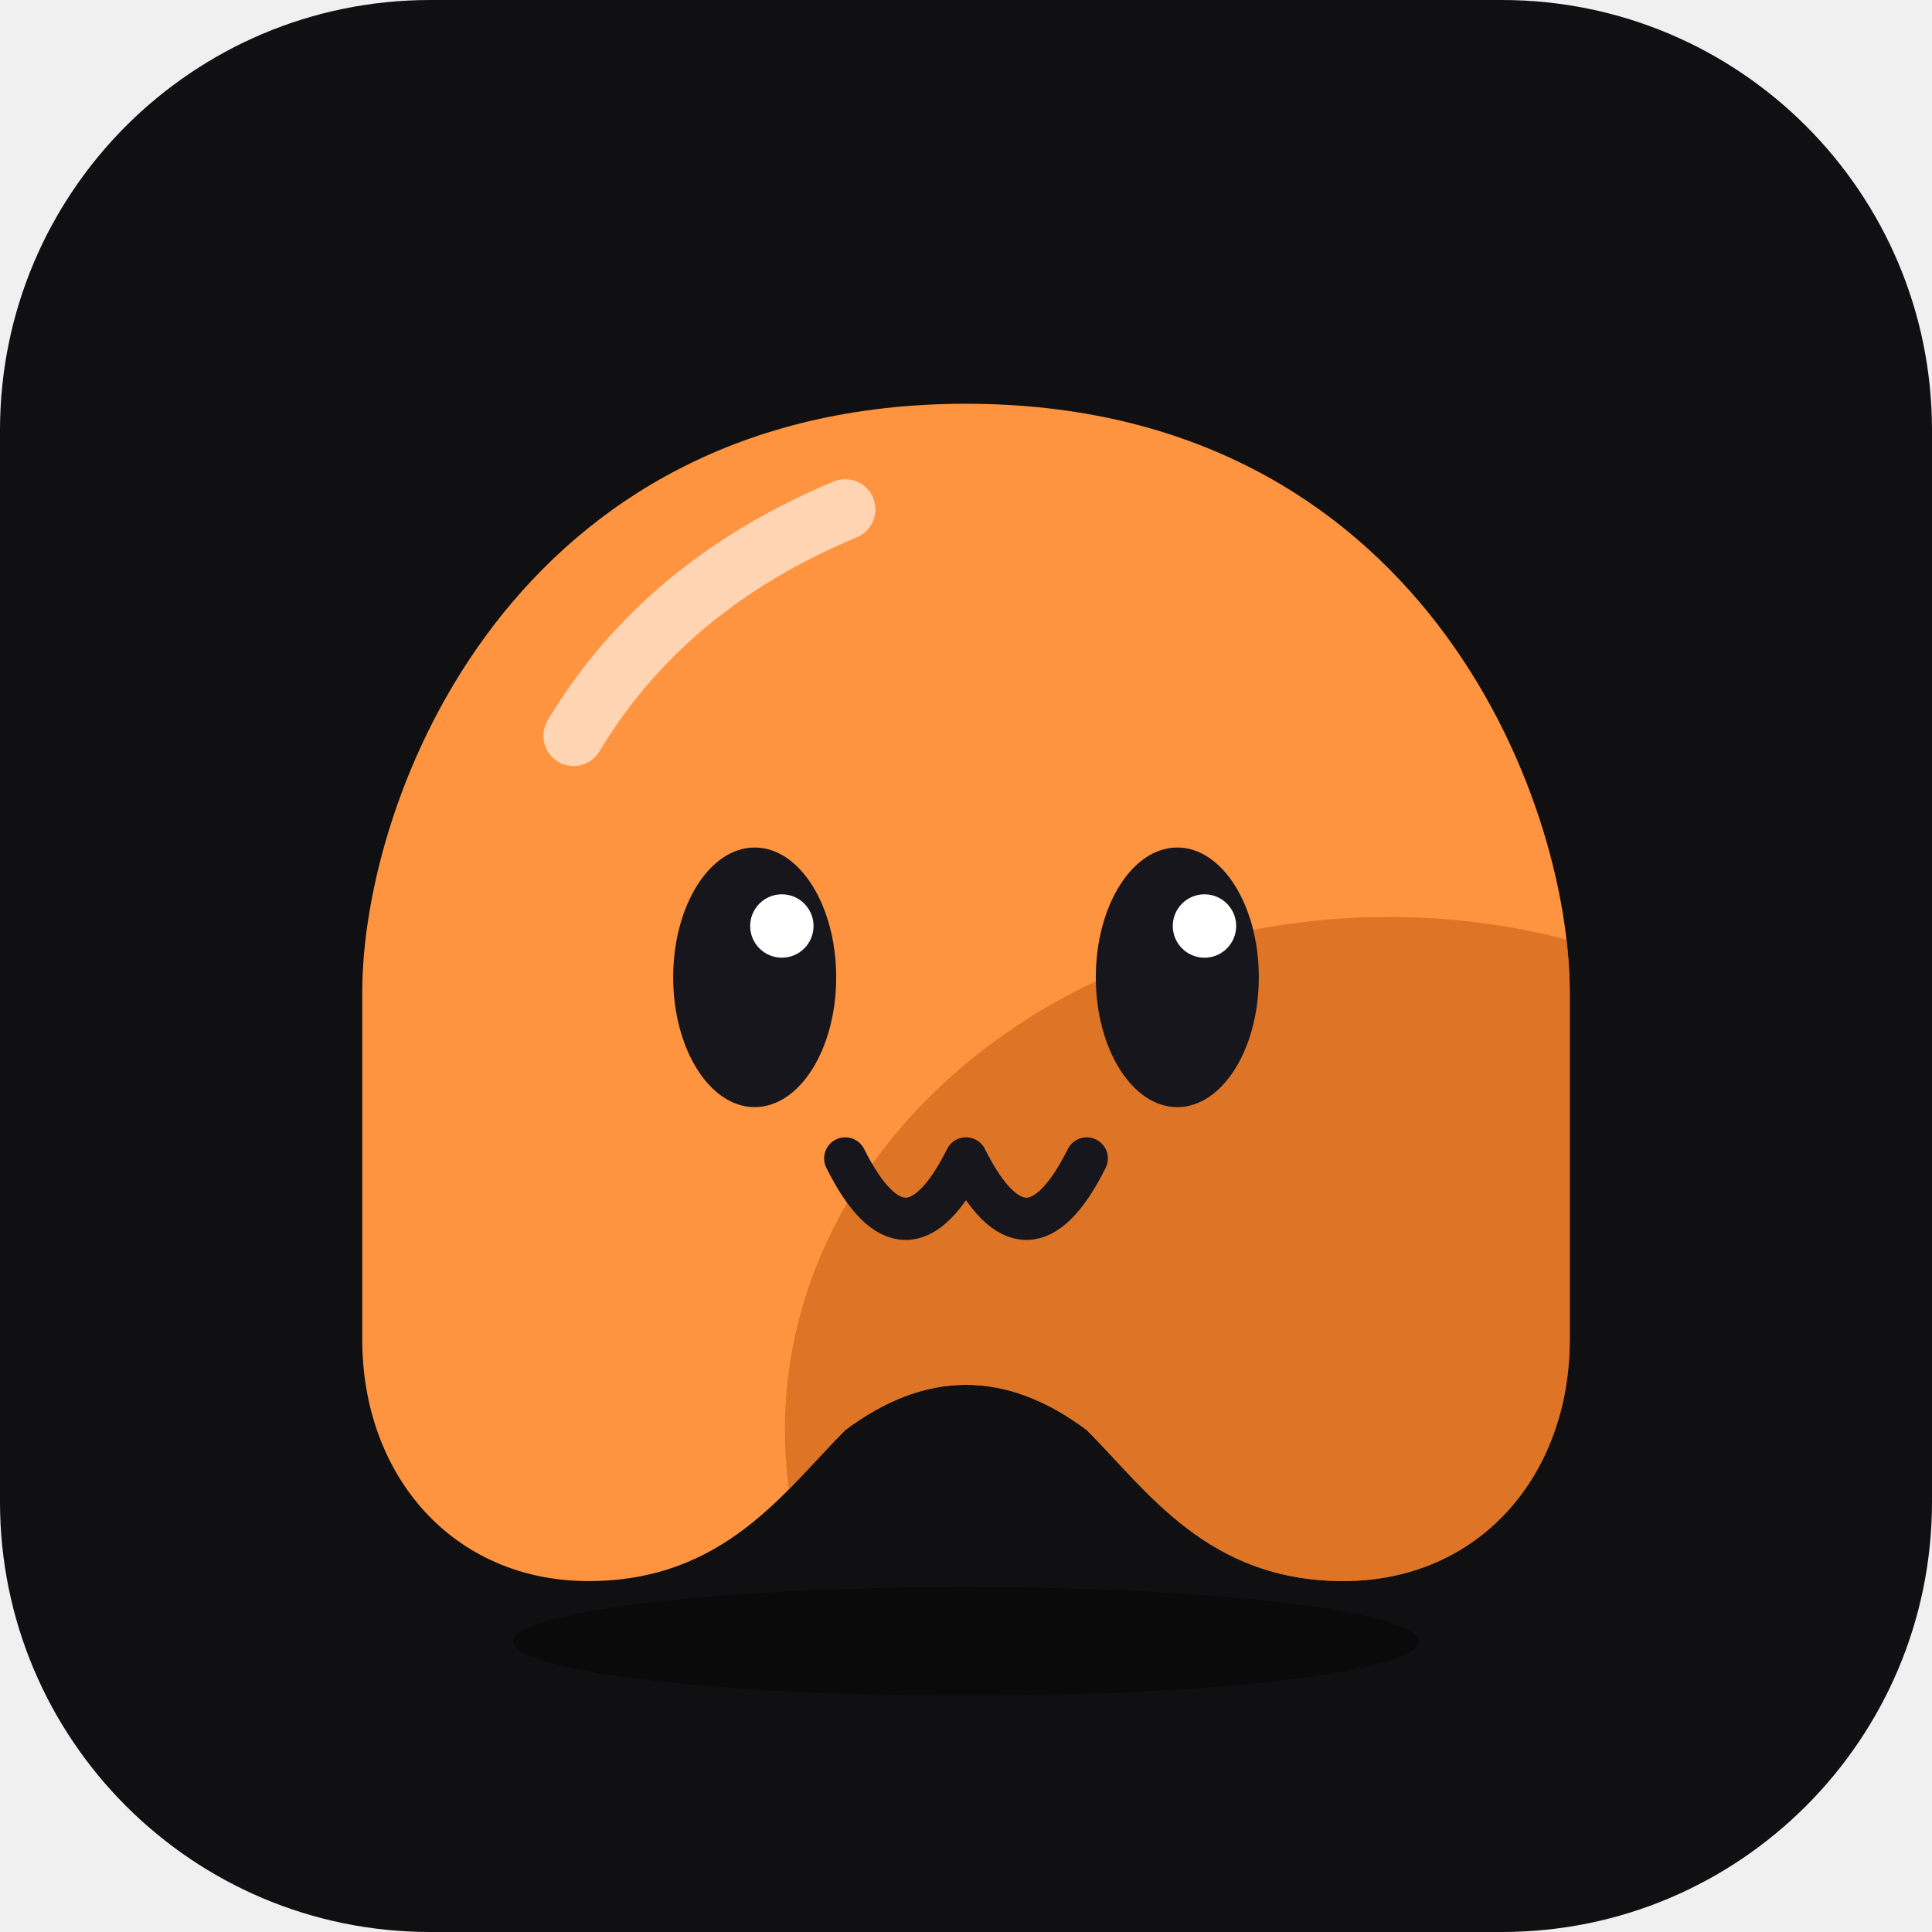
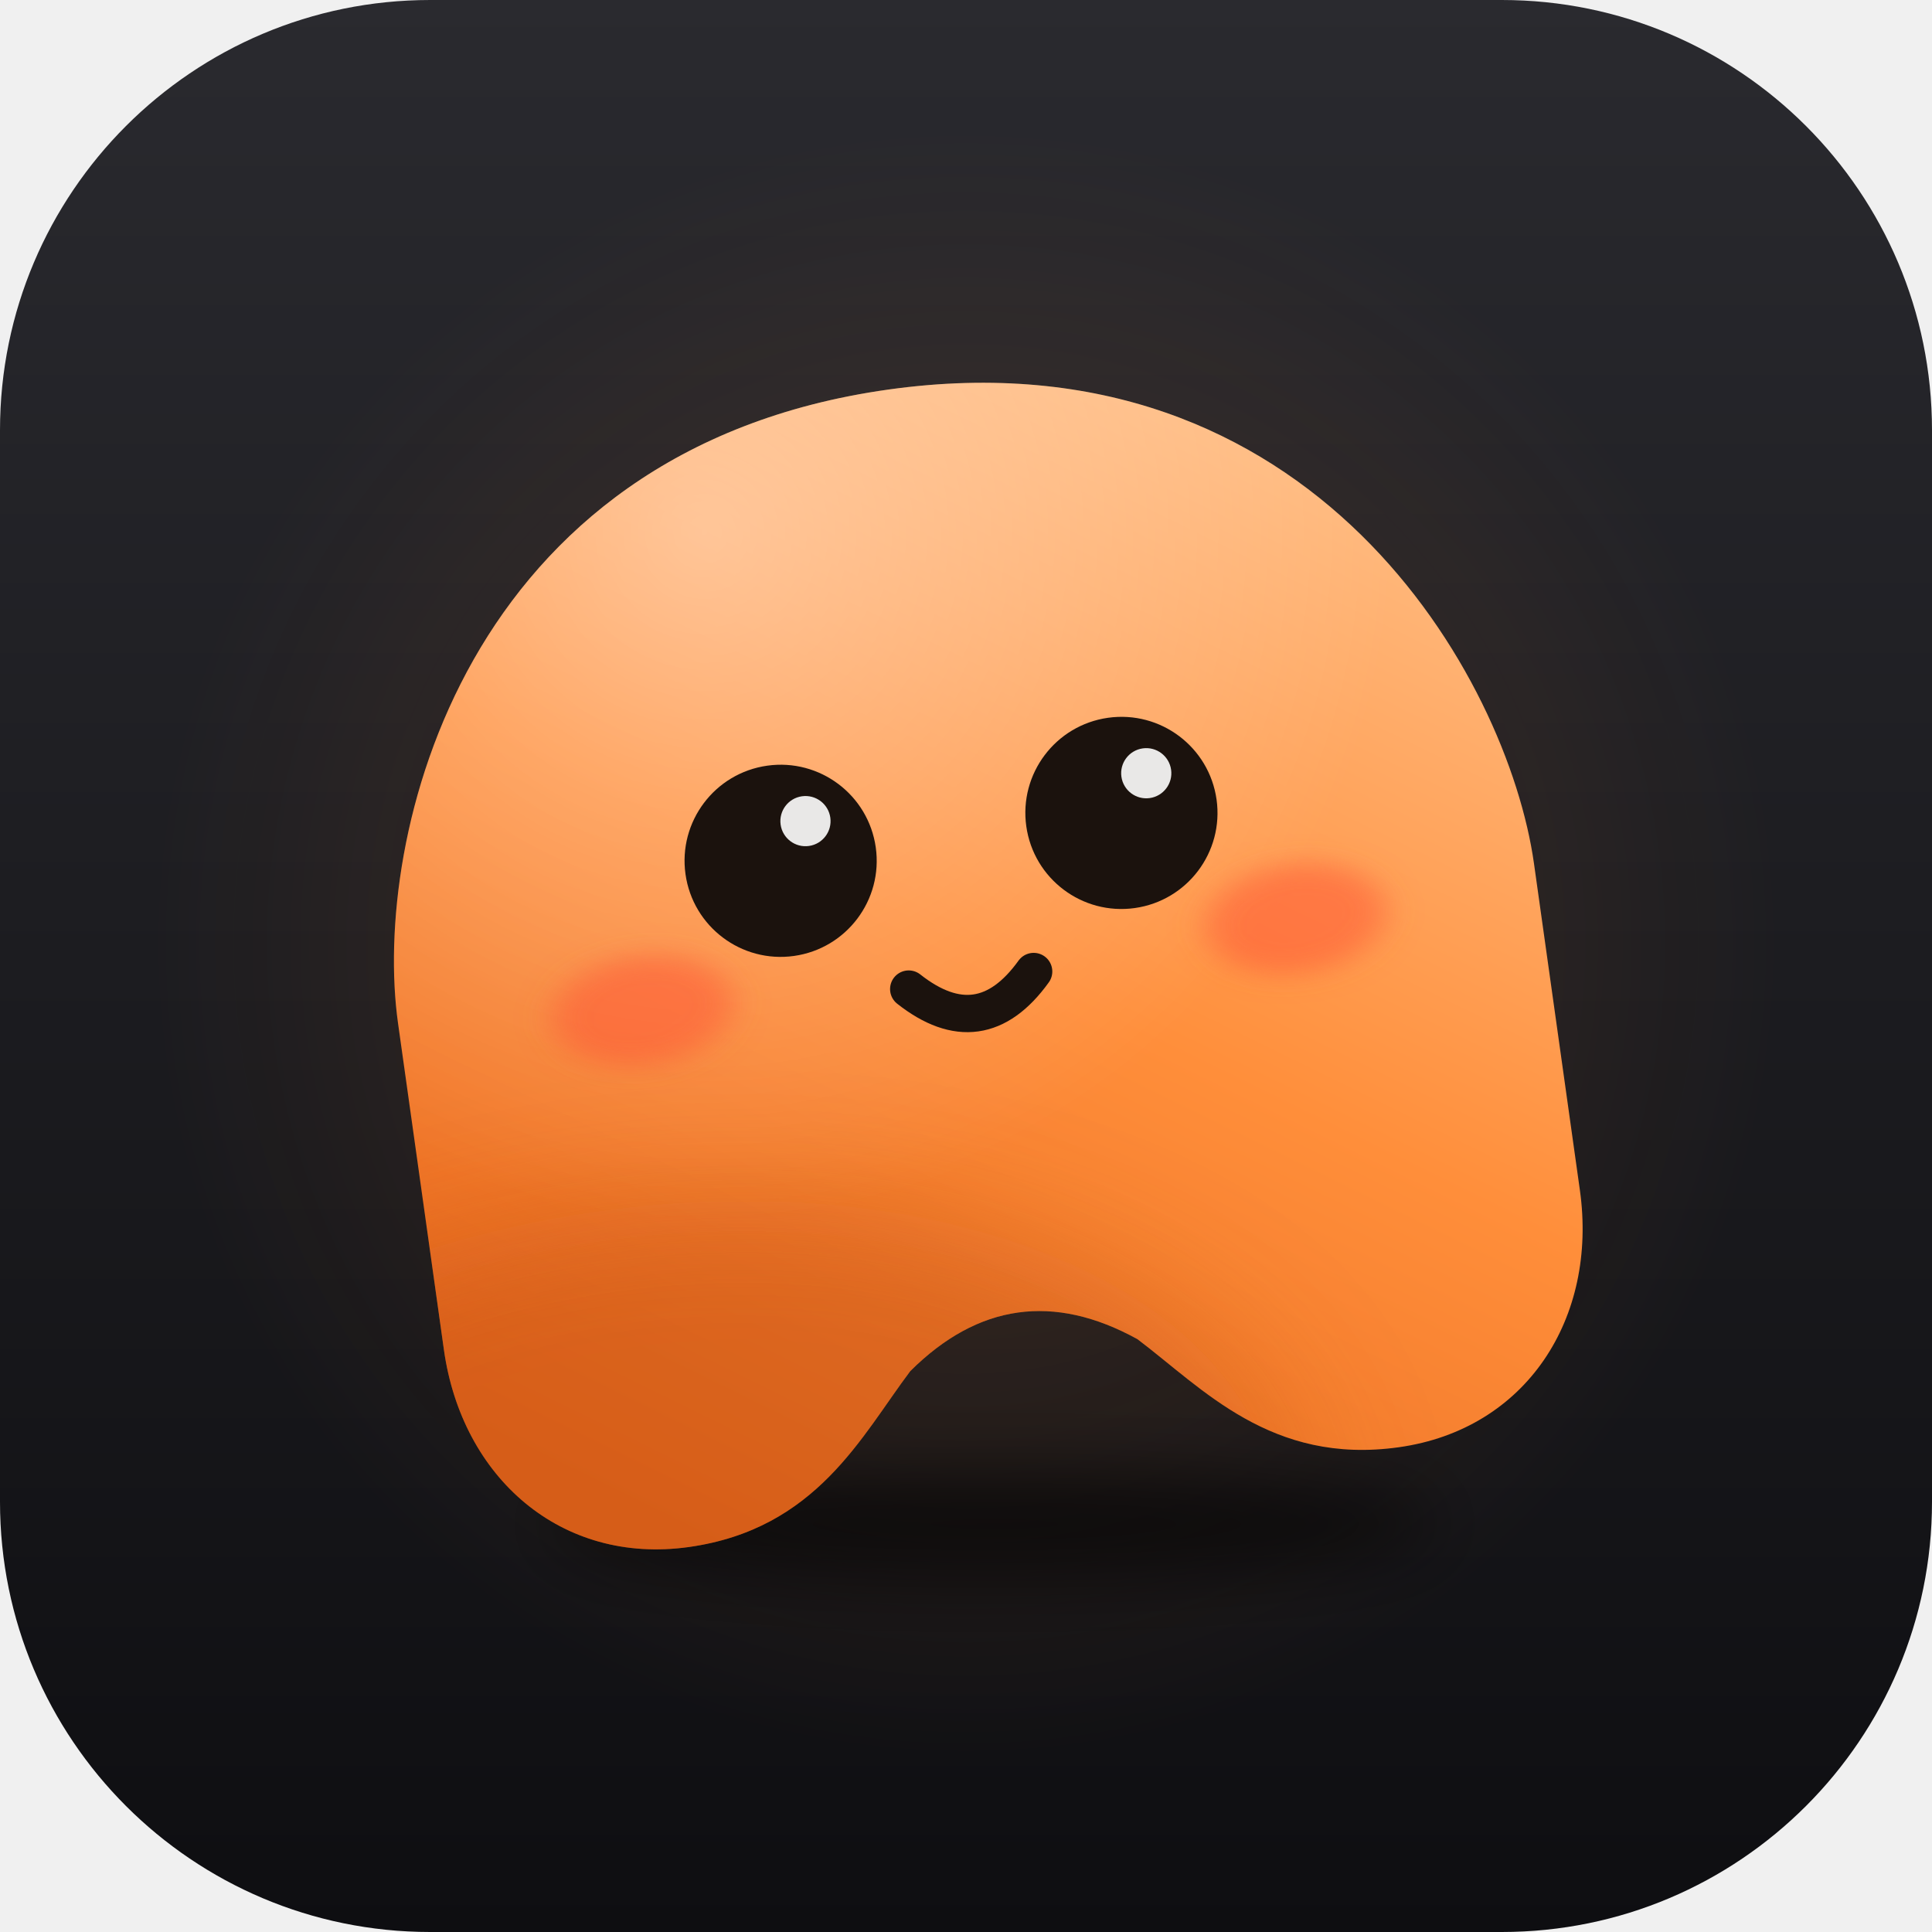
<svg xmlns="http://www.w3.org/2000/svg" viewBox="0 0 1024 1024" width="1024" height="1024">
  <defs>
-     <clipPath id="b">
-       <path id="body" d="M50 12C80 12 90 38 90 51V74C90 83 84 90 75 90C66 90 62 84 58 80Q50 74 42 80C38 84 34 90 25 90C16 90 10 83 10 74V51C10 38 20 12 50 12Z" />
+     <linearGradient id="bg" x1="0" y1="0" x2="0" y2="1">
+       <stop offset="0" stop-color="#2A2A2F" />
+       <stop offset="1" stop-color="#0E0E11" />
+     </linearGradient>
+     <linearGradient id="body" x1="0.85" y1="0.05" x2="0.2" y2="1">
+       <stop offset="0" stop-color="#FFBE85" />
+       <stop offset=".5" stop-color="#FF8E3A" />
+       <stop offset="1" stop-color="#E8691E" />
+     </linearGradient>
+     <radialGradient id="hi" cx="0.36" cy="0.2" r="0.48">
+       <stop offset="0" stop-color="#FFFFFF" stop-opacity=".38" />
+       <stop offset="1" stop-color="#FFFFFF" stop-opacity="0" />
+     </radialGradient>
+     <radialGradient id="glow" cx="0.5" cy="0.5" r="0.5">
+       <stop offset="0" stop-color="#FF8F3D" stop-opacity=".17" />
+       <stop offset="1" stop-color="#FF8F3D" stop-opacity="0" />
+     </radialGradient>
+     <clipPath id="clip">
+       <path d="M50 12C80 12 90 38 90 51V74C90 83 84 90 75 90C66 90 62 84 58 80Q50 74 42 80C38 84 34 90 25 90C16 90 10 83 10 74V51C10 38 20 12 50 12Z" />
    </clipPath>
+     <filter id="soft" x="-50%" y="-50%" width="200%" height="200%">
+       <feGaussianBlur stdDeviation="1.05" />
+     </filter>
+     <filter id="shade" x="-50%" y="-50%" width="200%" height="200%">
+       <feGaussianBlur stdDeviation="5" />
+     </filter>
+     <filter id="ground" x="-50%" y="-200%" width="200%" height="500%">
+       <feGaussianBlur stdDeviation="2.4" />
+     </filter>
  </defs>
-   <rect width="1024" height="1024" rx="228" fill="#101012" />
-   <g transform="translate(112 118) scale(8)">
-     <ellipse cx="50" cy="94" rx="30" ry="3.6" fill="#000" opacity=".4" />
-     <use href="#body" fill="#FF9440" />
-     <g clip-path="url(#b)">
-       <ellipse cx="78" cy="80" rx="40" ry="34" fill="#C25A0E" opacity=".55" />
+   <rect width="1024" height="1024" rx="228" fill="url(#bg)" />
+   <circle cx="512" cy="500" r="430" fill="url(#glow)" />
+   <g transform="translate(512 500) scale(7.6)">
+     <ellipse cx="2" cy="40.5" rx="31" ry="3.6" fill="#000" opacity=".55" filter="url(#ground)" />
+     <g transform="rotate(-8 0 0) translate(-50 -51)">
+       <path d="M50 12C80 12 90 38 90 51V74C90 83 84 90 75 90C66 90 62 84 58 80Q50 74 42 80C38 84 34 90 25 90C16 90 10 83 10 74V51C10 38 20 12 50 12Z" fill="url(#body)" />
+       <g clip-path="url(#clip)">
+         <ellipse cx="22" cy="92" rx="44" ry="26" fill="#B8470A" opacity=".36" filter="url(#shade)" />
+         <rect x="0" y="0" width="100" height="100" fill="url(#hi)" />
+       </g>
+       <ellipse cx="27" cy="52.5" rx="6.3" ry="3.8" fill="#FF5236" opacity=".5" filter="url(#soft)" />
+       <ellipse cx="73" cy="52.5" rx="6.3" ry="3.8" fill="#FF5236" opacity=".5" filter="url(#soft)" />
+       <circle cx="38" cy="43.5" r="6.7" fill="#1B120D" />
+       <circle cx="62" cy="43.5" r="6.7" fill="#1B120D" />
+       <circle cx="40.1" cy="41" r="1.75" fill="#FFFFFF" opacity=".9" />
+       <circle cx="64.1" cy="41" r="1.75" fill="#FFFFFF" opacity=".9" />
+       <path d="M45.6 53.6Q50 58.2 54.4 53.6" stroke="#1B120D" stroke-width="2.6" fill="none" stroke-linecap="round" />
    </g>
-     <path d="M24 34Q30 24 42 19" stroke="#fff" stroke-opacity=".6" stroke-width="4" fill="none" stroke-linecap="round" />
-     <ellipse cx="36" cy="50" rx="5.4" ry="8.6" fill="#16161c" />
-     <ellipse cx="64" cy="50" rx="5.4" ry="8.6" fill="#16161c" />
-     <circle cx="37.8" cy="46.6" r="2.1" fill="#fff" />
-     <circle cx="65.8" cy="46.6" r="2.1" fill="#fff" />
-     <path d="M42 62Q46 70 50 62Q54 70 58 62" stroke="#16161c" stroke-width="2.8" fill="none" stroke-linecap="round" stroke-linejoin="round" />
  </g>
</svg>
